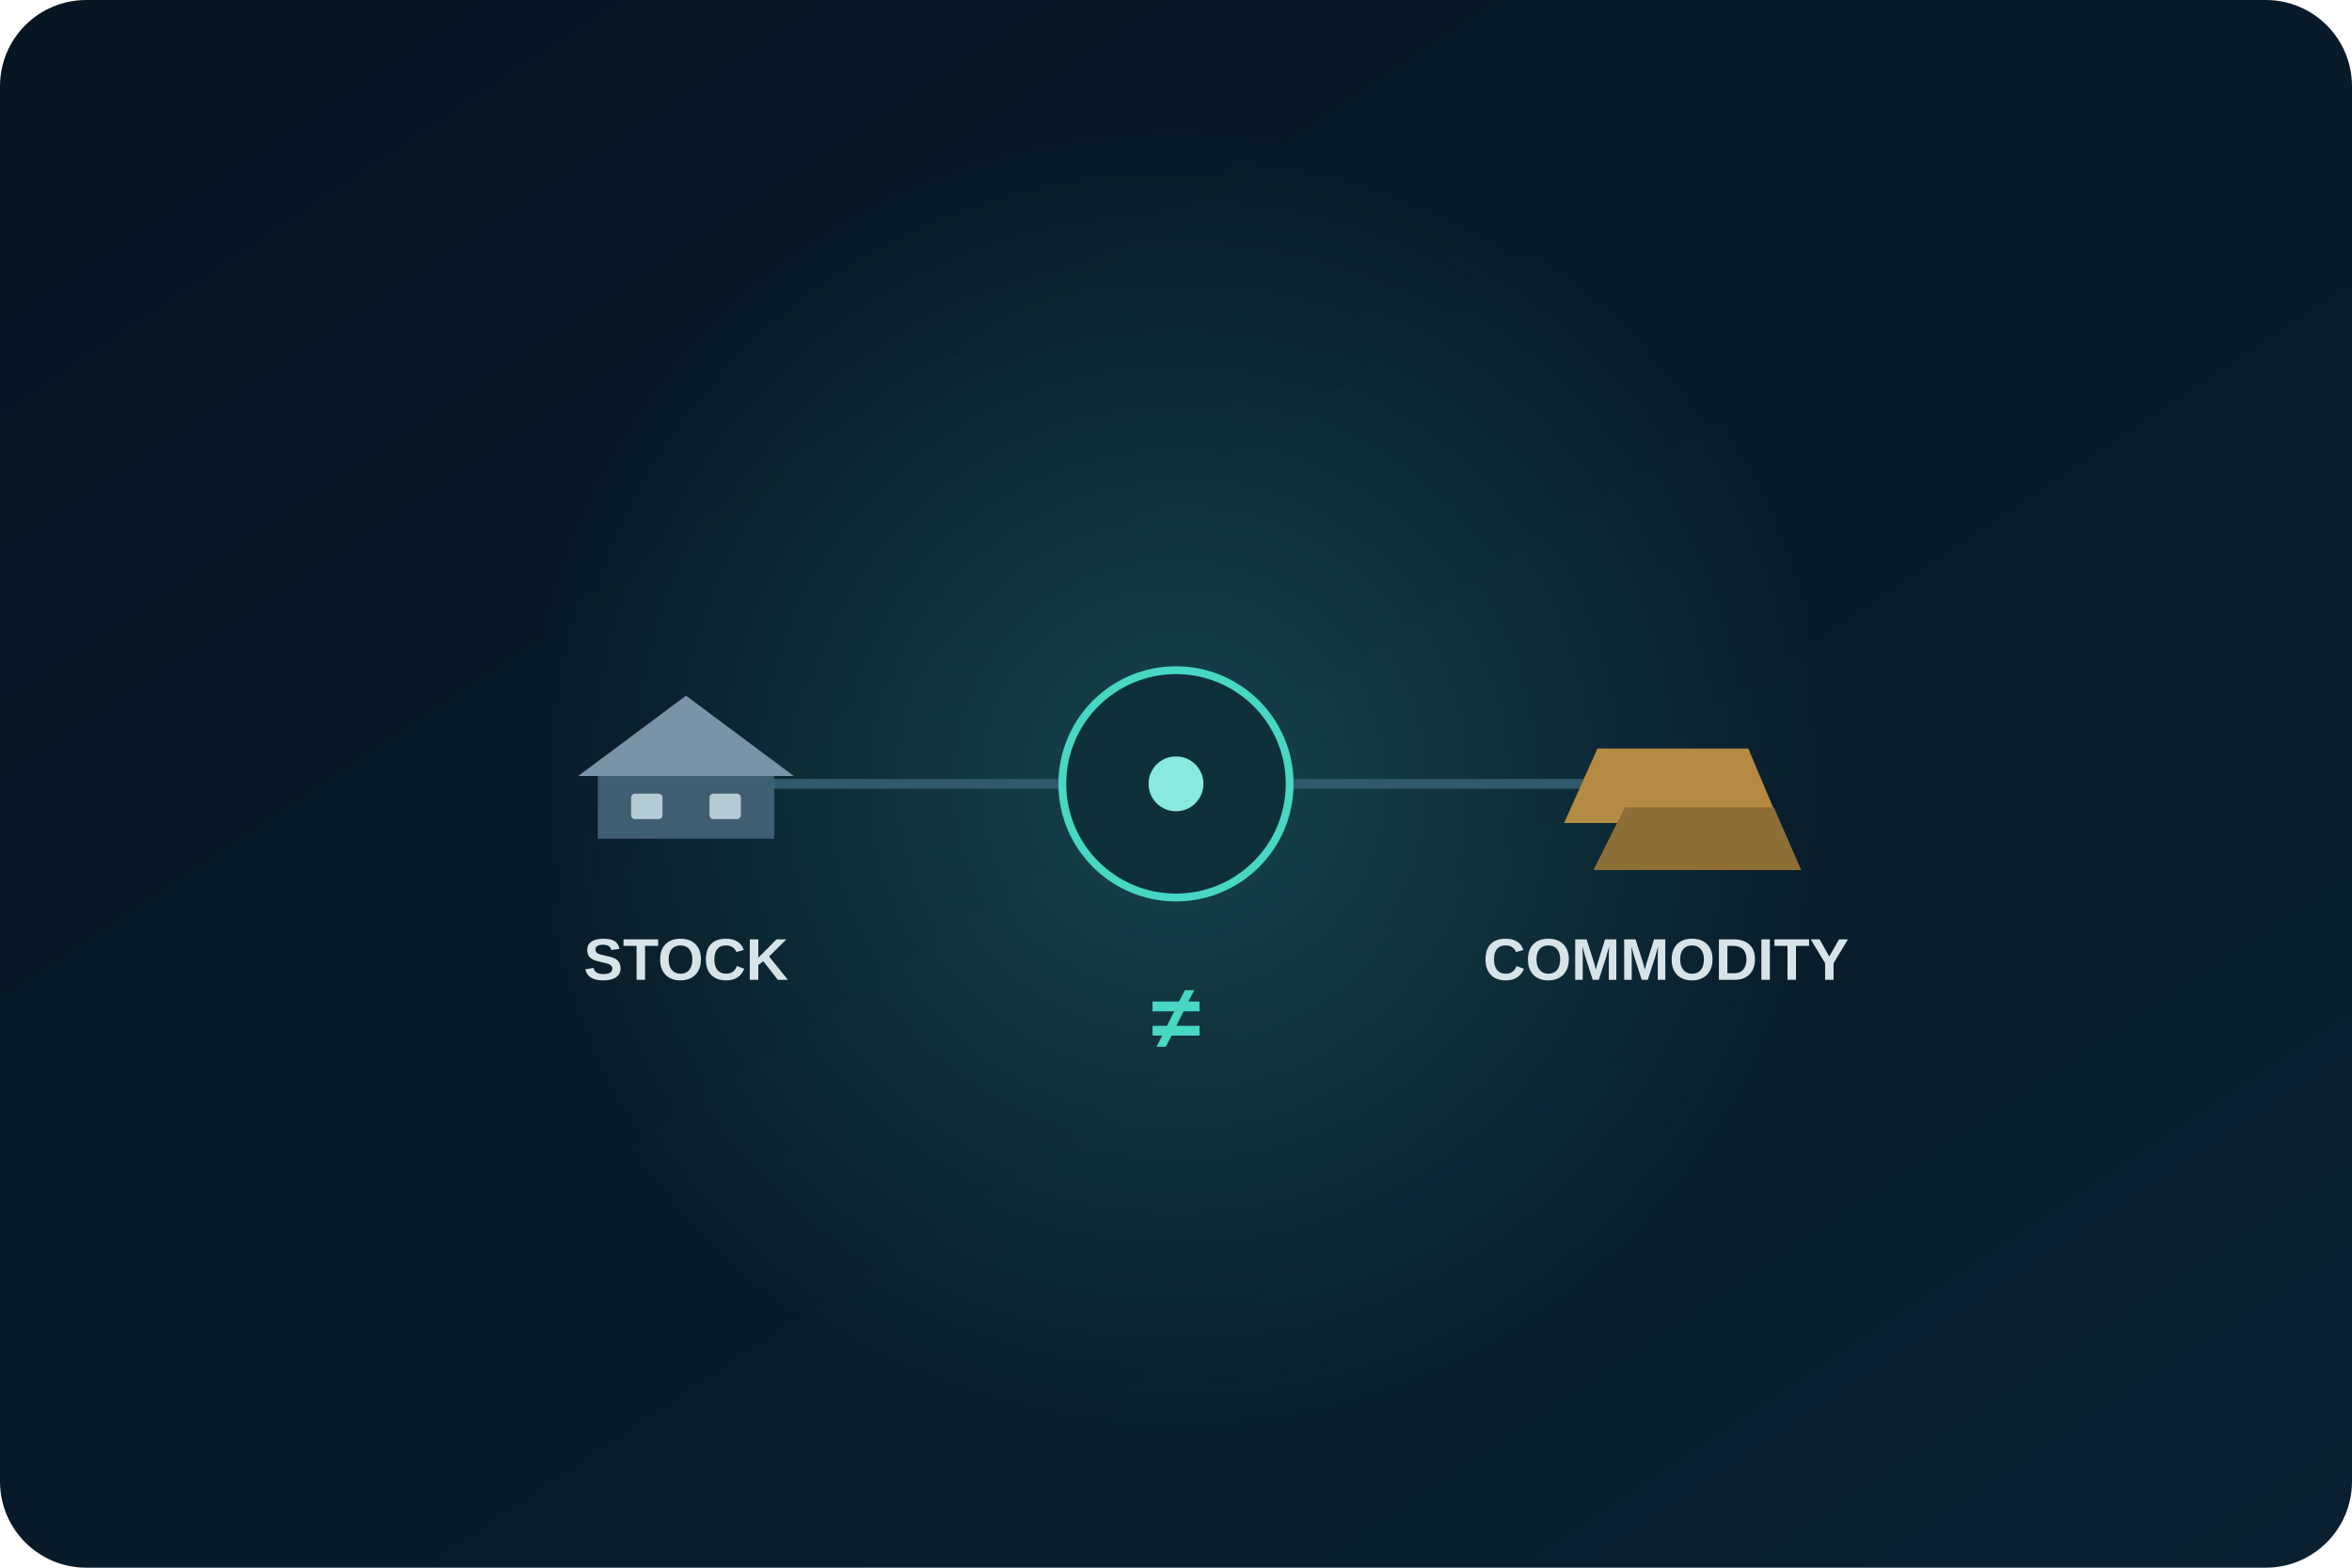
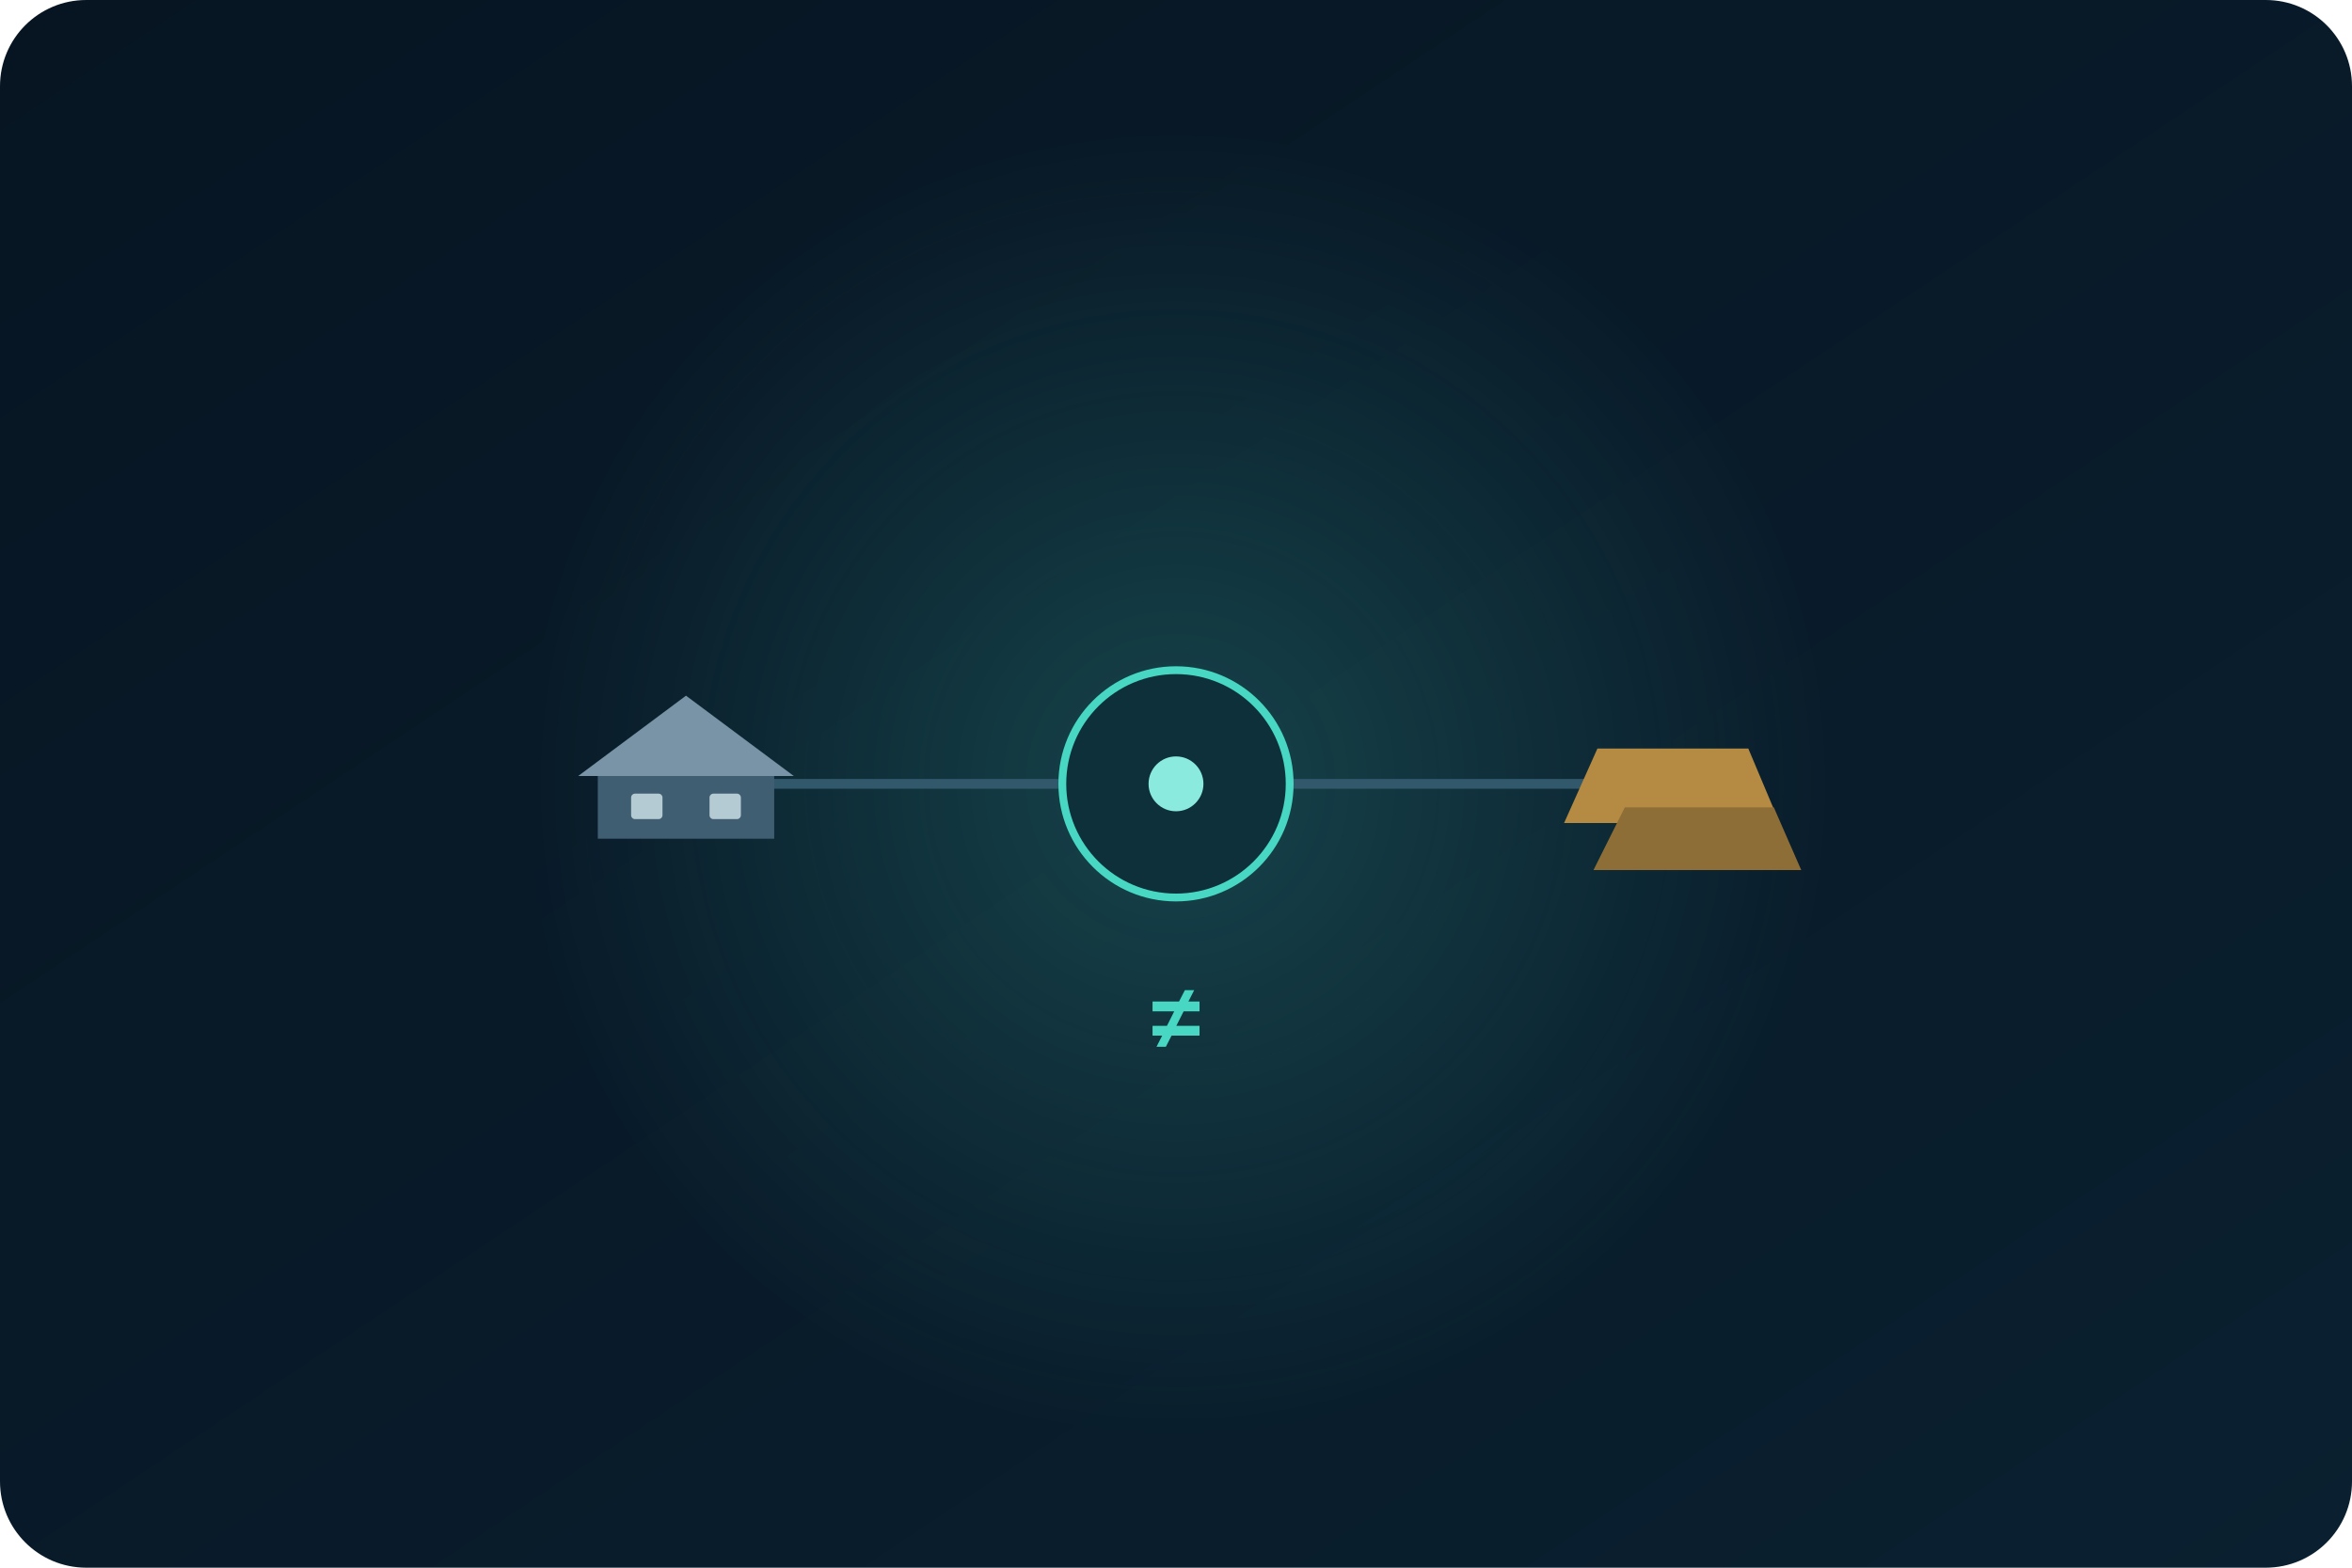
<svg xmlns="http://www.w3.org/2000/svg" width="1200" height="800" viewBox="0 0 1200 800" preserveAspectRatio="xMidYMid meet">
  <defs>
    <linearGradient id="bg" x2="1" y2="1">
      <stop stop-color="#071522" />
      <stop offset="1" stop-color="#0A2030" />
    </linearGradient>
    <radialGradient id="halo">
      <stop stop-color="#47D7C3" stop-opacity=".22" />
      <stop offset="1" stop-color="#47D7C3" stop-opacity="0" />
    </radialGradient>
  </defs>
  <rect width="1200" height="800" rx="44" fill="url(#bg)" />
  <circle cx="600" cy="400" r="335" fill="url(#halo)" />
  <path d="M390 400H810" stroke="#31586B" stroke-width="5" stroke-linecap="round" />
  <circle cx="600" cy="400" r="58" fill="#0D303A" stroke="#47D7C3" stroke-width="4" />
  <circle cx="600" cy="400" r="14" fill="#8AEADD" />
  <g transform="translate(350 400)">
    <path d="M-45 28V-4H45V28" fill="#405E72" />
    <path d="M-55-4L0-45 55-4Z" fill="#7894A6" />
    <rect x="-28" y="5" width="16" height="13" rx="2" fill="#B5CBD4" />
    <rect x="12" y="5" width="16" height="13" rx="2" fill="#B5CBD4" />
  </g>
  <g transform="translate(850 400)">
    <path d="M-52 20L-35-18H42L58 20Z" fill="#B58A42" />
    <path d="M-37 44L-21 12H55L69 44Z" fill="#8E6E37" />
  </g>
-   <text x="350" y="500" font-family="Arial, sans-serif" font-size="30" font-weight="900" text-anchor="middle" fill="#D6E4E9">STOCK</text>
-   <text x="850" y="500" font-family="Arial, sans-serif" font-size="30" font-weight="900" text-anchor="middle" fill="#D6E4E9">COMMODITY</text>
  <text x="600" y="535" font-family="Arial, sans-serif" font-size="46" font-weight="900" text-anchor="middle" fill="#47D7C3">≠</text>
</svg>
